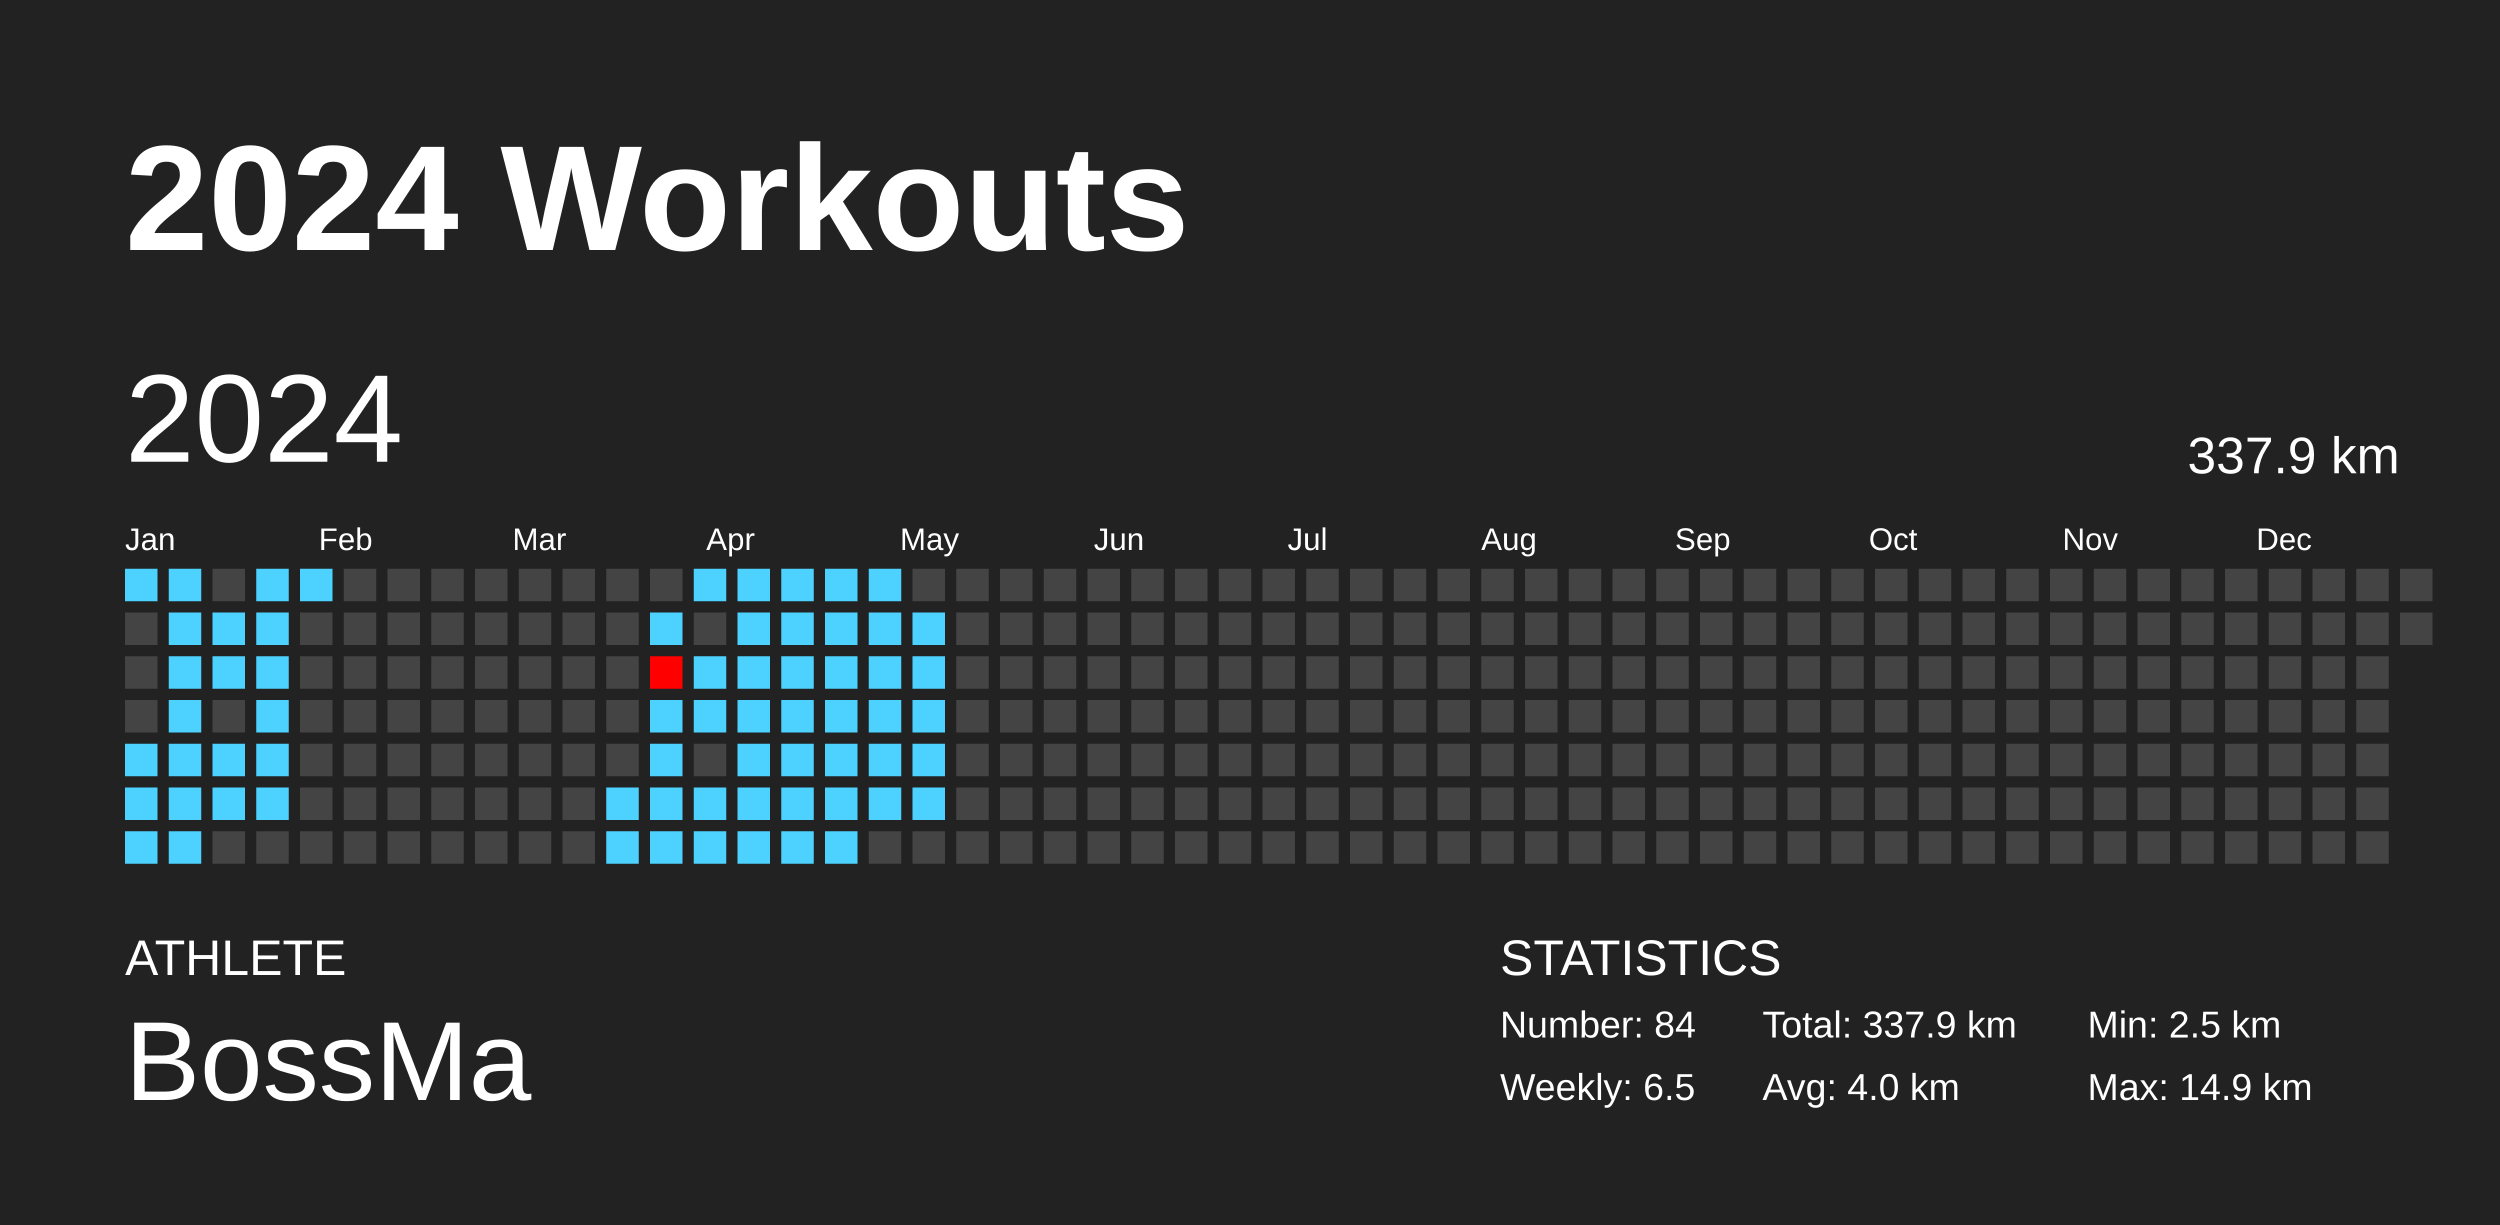
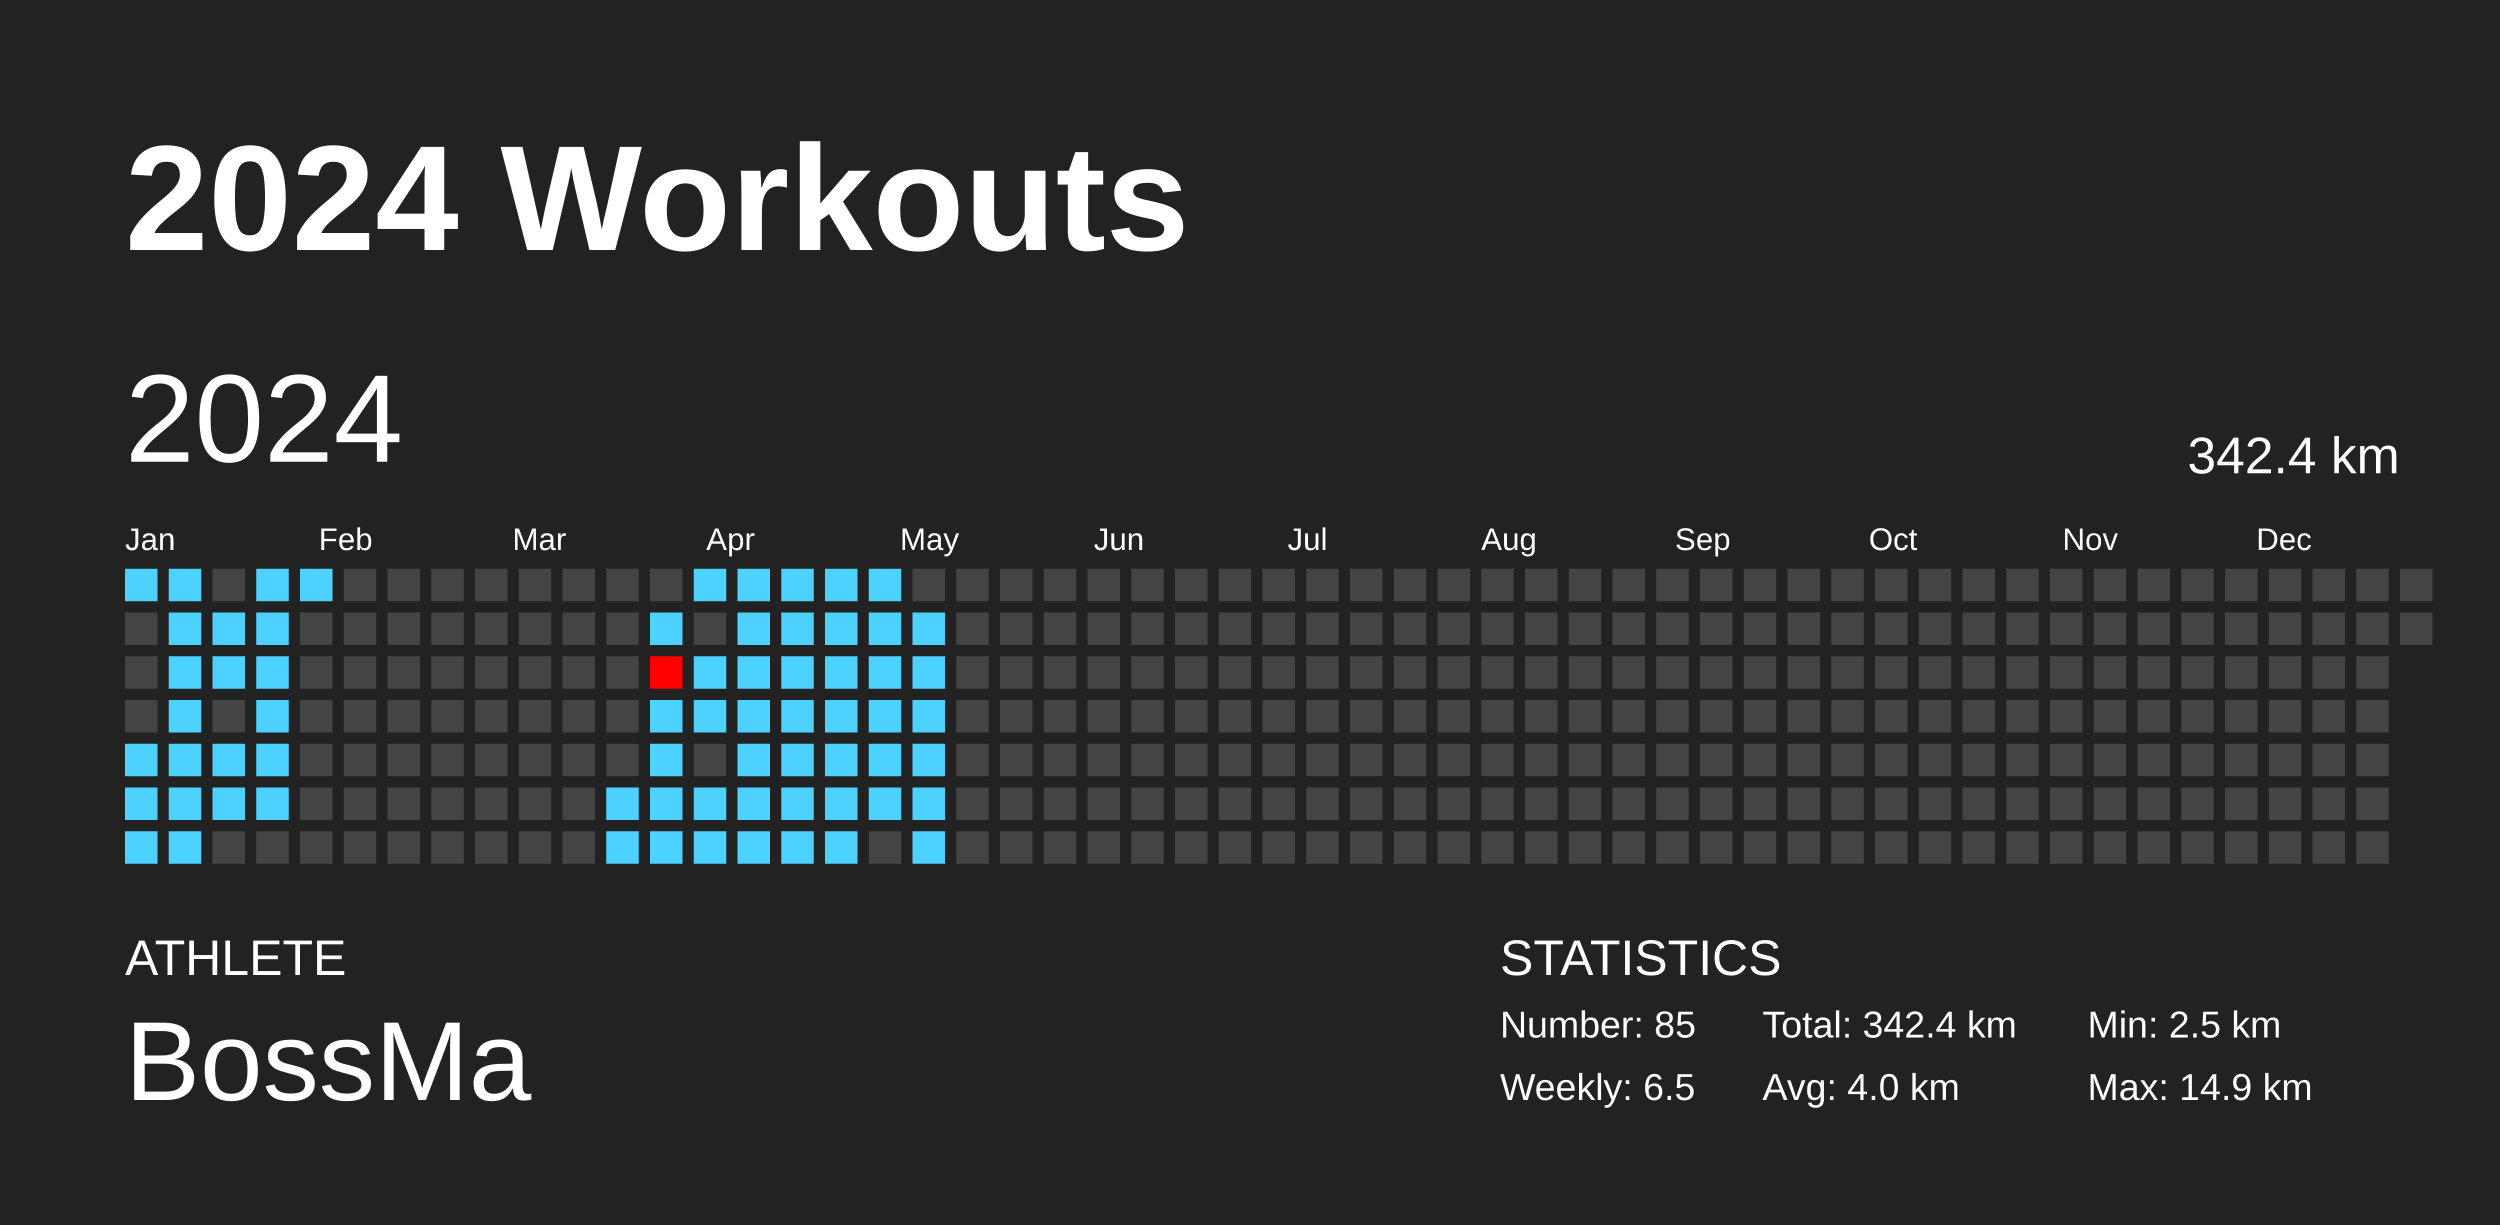
<svg xmlns="http://www.w3.org/2000/svg" baseProfile="full" height="98mm" version="1.1" viewBox="0,0,200,98" width="200mm">
  <defs />
  <rect fill="#222222" height="98" width="200" x="0" y="0" />
  <text fill="#FFFFFF" style="font-size:12px; font-family:Arial; font-weight:bold;" x="10" y="20">2024 Workouts</text>
  <text fill="#FFFFFF" style="font-size:4px; font-family:Arial" x="10" y="78">ATHLETE</text>
  <text fill="#FFFFFF" style="font-size:9px; font-family:Arial" x="10" y="88">BossMa</text>
  <text fill="#FFFFFF" style="font-size:4px; font-family:Arial" x="120" y="78">STATISTICS</text>
-   <text fill="#FFFFFF" style="font-size:3px; font-family:Arial" x="120" y="83">Number: 84</text>
+   <text fill="#FFFFFF" style="font-size:3px; font-family:Arial" x="120" y="83">Number: 85</text>
  <text fill="#FFFFFF" style="font-size:3px; font-family:Arial" x="120" y="88">Weekly: 6.5</text>
-   <text fill="#FFFFFF" style="font-size:3px; font-family:Arial" x="141" y="83">Total: 337.9 km</text>
+   <text fill="#FFFFFF" style="font-size:3px; font-family:Arial" x="141" y="83">Total: 342.4 km</text>
  <text fill="#FFFFFF" style="font-size:3px; font-family:Arial" x="141" y="88">Avg: 4.0 km</text>
  <text fill="#FFFFFF" style="font-size:3px; font-family:Arial" x="167" y="83">Min: 2.5 km</text>
  <text fill="#FFFFFF" style="font-size:3px; font-family:Arial" x="167" y="88">Max: 14.9 km</text>
  <text dominant-baseline="hanging" fill="#FFFFFF" style="font-size:10.0px; font-family:Arial;" x="10" y="30">2024</text>
-   <text dominant-baseline="hanging" fill="#FFFFFF" style="font-size:4.125px; font-family:Arial;" x="175" y="35">337.9 km</text>
+   <text dominant-baseline="hanging" fill="#FFFFFF" style="font-size:4.125px; font-family:Arial;" x="175" y="35">342.4 km</text>
  <text fill="#FFFFFF" style="font-size:2.5px; font-family:Arial" x="10.0" y="44">Jan</text>
  <text fill="#FFFFFF" style="font-size:2.5px; font-family:Arial" x="25.5" y="44">Feb</text>
  <text fill="#FFFFFF" style="font-size:2.5px; font-family:Arial" x="41.0" y="44">Mar</text>
  <text fill="#FFFFFF" style="font-size:2.5px; font-family:Arial" x="56.5" y="44">Apr</text>
  <text fill="#FFFFFF" style="font-size:2.5px; font-family:Arial" x="72.0" y="44">May</text>
  <text fill="#FFFFFF" style="font-size:2.5px; font-family:Arial" x="87.5" y="44">Jun</text>
  <text fill="#FFFFFF" style="font-size:2.5px; font-family:Arial" x="103.0" y="44">Jul</text>
  <text fill="#FFFFFF" style="font-size:2.5px; font-family:Arial" x="118.5" y="44">Aug</text>
  <text fill="#FFFFFF" style="font-size:2.5px; font-family:Arial" x="134.0" y="44">Sep</text>
  <text fill="#FFFFFF" style="font-size:2.5px; font-family:Arial" x="149.5" y="44">Oct</text>
  <text fill="#FFFFFF" style="font-size:2.5px; font-family:Arial" x="165.0" y="44">Nov</text>
  <text fill="#FFFFFF" style="font-size:2.5px; font-family:Arial" x="180.5" y="44">Dec</text>
  <rect fill="#4dd2ff" height="2.6" width="2.6" x="10.0" y="45.5" />
  <rect fill="#444444" height="2.6" width="2.6" x="10.0" y="49.0" />
  <rect fill="#444444" height="2.6" width="2.6" x="10.0" y="52.5" />
  <rect fill="#444444" height="2.6" width="2.6" x="10.0" y="56.0" />
  <rect fill="#4dd2ff" height="2.6" width="2.6" x="10.0" y="59.5" />
  <rect fill="#4dd2ff" height="2.6" width="2.6" x="10.0" y="63.0" />
  <rect fill="#4dd2ff" height="2.6" width="2.6" x="10.0" y="66.5" />
  <rect fill="#4dd2ff" height="2.6" width="2.6" x="13.5" y="45.5" />
  <rect fill="#4dd2ff" height="2.6" width="2.6" x="13.5" y="49.0" />
  <rect fill="#4dd2ff" height="2.6" width="2.6" x="13.5" y="52.5" />
  <rect fill="#4dd2ff" height="2.6" width="2.6" x="13.5" y="56.0" />
  <rect fill="#4dd2ff" height="2.6" width="2.6" x="13.5" y="59.5" />
  <rect fill="#4dd2ff" height="2.6" width="2.6" x="13.5" y="63.0" />
  <rect fill="#4dd2ff" height="2.6" width="2.6" x="13.5" y="66.5" />
  <rect fill="#444444" height="2.6" width="2.6" x="17.0" y="45.5" />
  <rect fill="#4dd2ff" height="2.6" width="2.6" x="17.0" y="49.0" />
  <rect fill="#4dd2ff" height="2.6" width="2.6" x="17.0" y="52.5" />
  <rect fill="#444444" height="2.6" width="2.6" x="17.0" y="56.0" />
  <rect fill="#4dd2ff" height="2.6" width="2.6" x="17.0" y="59.5" />
  <rect fill="#4dd2ff" height="2.6" width="2.6" x="17.0" y="63.0" />
  <rect fill="#444444" height="2.6" width="2.6" x="17.0" y="66.5" />
  <rect fill="#4dd2ff" height="2.6" width="2.6" x="20.5" y="45.5" />
  <rect fill="#4dd2ff" height="2.6" width="2.6" x="20.5" y="49.0" />
  <rect fill="#4dd2ff" height="2.6" width="2.6" x="20.5" y="52.5" />
  <rect fill="#4dd2ff" height="2.6" width="2.6" x="20.5" y="56.0" />
  <rect fill="#4dd2ff" height="2.6" width="2.6" x="20.5" y="59.5" />
  <rect fill="#4dd2ff" height="2.6" width="2.6" x="20.5" y="63.0" />
  <rect fill="#444444" height="2.6" width="2.6" x="20.5" y="66.5" />
  <rect fill="#4dd2ff" height="2.6" width="2.6" x="24.0" y="45.5" />
  <rect fill="#444444" height="2.6" width="2.6" x="24.0" y="49.0" />
  <rect fill="#444444" height="2.6" width="2.6" x="24.0" y="52.5" />
  <rect fill="#444444" height="2.6" width="2.6" x="24.0" y="56.0" />
  <rect fill="#444444" height="2.6" width="2.6" x="24.0" y="59.5" />
  <rect fill="#444444" height="2.6" width="2.6" x="24.0" y="63.0" />
  <rect fill="#444444" height="2.6" width="2.6" x="24.0" y="66.5" />
  <rect fill="#444444" height="2.6" width="2.6" x="27.5" y="45.5" />
  <rect fill="#444444" height="2.6" width="2.6" x="27.5" y="49.0" />
  <rect fill="#444444" height="2.6" width="2.6" x="27.5" y="52.5" />
  <rect fill="#444444" height="2.6" width="2.6" x="27.5" y="56.0" />
  <rect fill="#444444" height="2.6" width="2.6" x="27.5" y="59.5" />
  <rect fill="#444444" height="2.6" width="2.6" x="27.5" y="63.0" />
  <rect fill="#444444" height="2.6" width="2.6" x="27.5" y="66.5" />
  <rect fill="#444444" height="2.6" width="2.6" x="31.0" y="45.5" />
  <rect fill="#444444" height="2.6" width="2.6" x="31.0" y="49.0" />
  <rect fill="#444444" height="2.6" width="2.6" x="31.0" y="52.5" />
  <rect fill="#444444" height="2.6" width="2.6" x="31.0" y="56.0" />
  <rect fill="#444444" height="2.6" width="2.6" x="31.0" y="59.5" />
  <rect fill="#444444" height="2.6" width="2.6" x="31.0" y="63.0" />
  <rect fill="#444444" height="2.6" width="2.6" x="31.0" y="66.5" />
  <rect fill="#444444" height="2.6" width="2.6" x="34.5" y="45.5" />
  <rect fill="#444444" height="2.6" width="2.6" x="34.5" y="49.0" />
  <rect fill="#444444" height="2.6" width="2.6" x="34.5" y="52.5" />
  <rect fill="#444444" height="2.6" width="2.6" x="34.5" y="56.0" />
  <rect fill="#444444" height="2.6" width="2.6" x="34.5" y="59.5" />
  <rect fill="#444444" height="2.6" width="2.6" x="34.5" y="63.0" />
  <rect fill="#444444" height="2.6" width="2.6" x="34.5" y="66.5" />
  <rect fill="#444444" height="2.6" width="2.6" x="38.0" y="45.5" />
  <rect fill="#444444" height="2.6" width="2.6" x="38.0" y="49.0" />
  <rect fill="#444444" height="2.6" width="2.6" x="38.0" y="52.5" />
  <rect fill="#444444" height="2.6" width="2.6" x="38.0" y="56.0" />
  <rect fill="#444444" height="2.6" width="2.6" x="38.0" y="59.5" />
  <rect fill="#444444" height="2.6" width="2.6" x="38.0" y="63.0" />
  <rect fill="#444444" height="2.6" width="2.6" x="38.0" y="66.5" />
  <rect fill="#444444" height="2.6" width="2.6" x="41.5" y="45.5" />
  <rect fill="#444444" height="2.6" width="2.6" x="41.5" y="49.0" />
  <rect fill="#444444" height="2.6" width="2.6" x="41.5" y="52.5" />
  <rect fill="#444444" height="2.6" width="2.6" x="41.5" y="56.0" />
  <rect fill="#444444" height="2.6" width="2.6" x="41.5" y="59.5" />
  <rect fill="#444444" height="2.6" width="2.6" x="41.5" y="63.0" />
  <rect fill="#444444" height="2.6" width="2.6" x="41.5" y="66.5" />
  <rect fill="#444444" height="2.6" width="2.6" x="45.0" y="45.5" />
  <rect fill="#444444" height="2.6" width="2.6" x="45.0" y="49.0" />
  <rect fill="#444444" height="2.6" width="2.6" x="45.0" y="52.5" />
  <rect fill="#444444" height="2.6" width="2.6" x="45.0" y="56.0" />
  <rect fill="#444444" height="2.6" width="2.6" x="45.0" y="59.5" />
  <rect fill="#444444" height="2.6" width="2.6" x="45.0" y="63.0" />
  <rect fill="#444444" height="2.6" width="2.6" x="45.0" y="66.5" />
  <rect fill="#444444" height="2.6" width="2.6" x="48.5" y="45.5" />
  <rect fill="#444444" height="2.6" width="2.6" x="48.5" y="49.0" />
  <rect fill="#444444" height="2.6" width="2.6" x="48.5" y="52.5" />
  <rect fill="#444444" height="2.6" width="2.6" x="48.5" y="56.0" />
  <rect fill="#444444" height="2.6" width="2.6" x="48.5" y="59.5" />
  <rect fill="#4dd2ff" height="2.6" width="2.6" x="48.5" y="63.0" />
  <rect fill="#4dd2ff" height="2.6" width="2.6" x="48.5" y="66.5" />
  <rect fill="#444444" height="2.6" width="2.6" x="52.0" y="45.5" />
  <rect fill="#4dd2ff" height="2.6" width="2.6" x="52.0" y="49.0" />
  <rect fill="#ff0000" height="2.6" width="2.6" x="52.0" y="52.5" />
  <rect fill="#4dd2ff" height="2.6" width="2.6" x="52.0" y="56.0" />
  <rect fill="#4dd2ff" height="2.6" width="2.6" x="52.0" y="59.5" />
  <rect fill="#4dd2ff" height="2.6" width="2.6" x="52.0" y="63.0" />
  <rect fill="#4dd2ff" height="2.6" width="2.6" x="52.0" y="66.5" />
  <rect fill="#4dd2ff" height="2.6" width="2.6" x="55.5" y="45.5" />
  <rect fill="#444444" height="2.6" width="2.6" x="55.5" y="49.0" />
  <rect fill="#4dd2ff" height="2.6" width="2.6" x="55.5" y="52.5" />
  <rect fill="#4dd2ff" height="2.6" width="2.6" x="55.5" y="56.0" />
  <rect fill="#444444" height="2.6" width="2.6" x="55.5" y="59.5" />
  <rect fill="#4dd2ff" height="2.6" width="2.6" x="55.5" y="63.0" />
  <rect fill="#4dd2ff" height="2.6" width="2.6" x="55.5" y="66.5" />
  <rect fill="#4dd2ff" height="2.6" width="2.6" x="59.0" y="45.5" />
  <rect fill="#4dd2ff" height="2.6" width="2.6" x="59.0" y="49.0" />
  <rect fill="#4dd2ff" height="2.6" width="2.6" x="59.0" y="52.5" />
  <rect fill="#4dd2ff" height="2.6" width="2.6" x="59.0" y="56.0" />
  <rect fill="#4dd2ff" height="2.6" width="2.6" x="59.0" y="59.5" />
  <rect fill="#4dd2ff" height="2.6" width="2.6" x="59.0" y="63.0" />
  <rect fill="#4dd2ff" height="2.6" width="2.6" x="59.0" y="66.5" />
  <rect fill="#4dd2ff" height="2.6" width="2.6" x="62.5" y="45.5" />
  <rect fill="#4dd2ff" height="2.6" width="2.6" x="62.5" y="49.0" />
  <rect fill="#4dd2ff" height="2.6" width="2.6" x="62.5" y="52.5" />
  <rect fill="#4dd2ff" height="2.6" width="2.6" x="62.5" y="56.0" />
  <rect fill="#4dd2ff" height="2.6" width="2.6" x="62.5" y="59.5" />
  <rect fill="#4dd2ff" height="2.6" width="2.6" x="62.5" y="63.0" />
  <rect fill="#4dd2ff" height="2.6" width="2.6" x="62.5" y="66.5" />
  <rect fill="#4dd2ff" height="2.6" width="2.6" x="66.0" y="45.5" />
  <rect fill="#4dd2ff" height="2.6" width="2.6" x="66.0" y="49.0" />
  <rect fill="#4dd2ff" height="2.6" width="2.6" x="66.0" y="52.5" />
  <rect fill="#4dd2ff" height="2.6" width="2.6" x="66.0" y="56.0" />
  <rect fill="#4dd2ff" height="2.6" width="2.6" x="66.0" y="59.5" />
  <rect fill="#4dd2ff" height="2.6" width="2.6" x="66.0" y="63.0" />
  <rect fill="#4dd2ff" height="2.6" width="2.6" x="66.0" y="66.5" />
  <rect fill="#4dd2ff" height="2.6" width="2.6" x="69.5" y="45.5" />
  <rect fill="#4dd2ff" height="2.6" width="2.6" x="69.5" y="49.0" />
  <rect fill="#4dd2ff" height="2.6" width="2.6" x="69.5" y="52.5" />
  <rect fill="#4dd2ff" height="2.6" width="2.6" x="69.5" y="56.0" />
  <rect fill="#4dd2ff" height="2.6" width="2.6" x="69.5" y="59.5" />
  <rect fill="#4dd2ff" height="2.6" width="2.6" x="69.5" y="63.0" />
  <rect fill="#444444" height="2.6" width="2.6" x="69.5" y="66.5" />
  <rect fill="#444444" height="2.6" width="2.6" x="73.0" y="45.5" />
  <rect fill="#4dd2ff" height="2.6" width="2.6" x="73.0" y="49.0" />
  <rect fill="#4dd2ff" height="2.6" width="2.6" x="73.0" y="52.5" />
  <rect fill="#4dd2ff" height="2.6" width="2.6" x="73.0" y="56.0" />
  <rect fill="#4dd2ff" height="2.6" width="2.6" x="73.0" y="59.5" />
  <rect fill="#4dd2ff" height="2.6" width="2.6" x="73.0" y="63.0" />
-   <rect fill="#444444" height="2.6" width="2.6" x="73.0" y="66.5" />
+   <rect fill="#4dd2ff" height="2.6" width="2.6" x="73.0" y="66.5" />
  <rect fill="#444444" height="2.6" width="2.6" x="76.5" y="45.5" />
  <rect fill="#444444" height="2.6" width="2.6" x="76.5" y="49.0" />
  <rect fill="#444444" height="2.6" width="2.6" x="76.5" y="52.5" />
  <rect fill="#444444" height="2.6" width="2.6" x="76.5" y="56.0" />
  <rect fill="#444444" height="2.6" width="2.6" x="76.5" y="59.5" />
  <rect fill="#444444" height="2.6" width="2.6" x="76.5" y="63.0" />
  <rect fill="#444444" height="2.6" width="2.6" x="76.5" y="66.5" />
  <rect fill="#444444" height="2.6" width="2.6" x="80.0" y="45.5" />
  <rect fill="#444444" height="2.6" width="2.6" x="80.0" y="49.0" />
  <rect fill="#444444" height="2.6" width="2.6" x="80.0" y="52.5" />
  <rect fill="#444444" height="2.6" width="2.6" x="80.0" y="56.0" />
  <rect fill="#444444" height="2.6" width="2.6" x="80.0" y="59.5" />
  <rect fill="#444444" height="2.6" width="2.6" x="80.0" y="63.0" />
  <rect fill="#444444" height="2.6" width="2.6" x="80.0" y="66.5" />
  <rect fill="#444444" height="2.6" width="2.6" x="83.5" y="45.5" />
  <rect fill="#444444" height="2.6" width="2.6" x="83.5" y="49.0" />
  <rect fill="#444444" height="2.6" width="2.6" x="83.5" y="52.5" />
  <rect fill="#444444" height="2.6" width="2.6" x="83.5" y="56.0" />
  <rect fill="#444444" height="2.6" width="2.6" x="83.5" y="59.5" />
  <rect fill="#444444" height="2.6" width="2.6" x="83.5" y="63.0" />
  <rect fill="#444444" height="2.6" width="2.6" x="83.5" y="66.5" />
  <rect fill="#444444" height="2.6" width="2.6" x="87.0" y="45.5" />
  <rect fill="#444444" height="2.6" width="2.6" x="87.0" y="49.0" />
  <rect fill="#444444" height="2.6" width="2.6" x="87.0" y="52.5" />
  <rect fill="#444444" height="2.6" width="2.6" x="87.0" y="56.0" />
  <rect fill="#444444" height="2.6" width="2.6" x="87.0" y="59.5" />
  <rect fill="#444444" height="2.6" width="2.6" x="87.0" y="63.0" />
  <rect fill="#444444" height="2.6" width="2.6" x="87.0" y="66.5" />
  <rect fill="#444444" height="2.6" width="2.6" x="90.5" y="45.5" />
  <rect fill="#444444" height="2.6" width="2.6" x="90.5" y="49.0" />
  <rect fill="#444444" height="2.6" width="2.6" x="90.5" y="52.5" />
  <rect fill="#444444" height="2.6" width="2.6" x="90.5" y="56.0" />
  <rect fill="#444444" height="2.6" width="2.6" x="90.5" y="59.5" />
  <rect fill="#444444" height="2.6" width="2.6" x="90.5" y="63.0" />
  <rect fill="#444444" height="2.6" width="2.6" x="90.5" y="66.5" />
  <rect fill="#444444" height="2.6" width="2.6" x="94.0" y="45.5" />
  <rect fill="#444444" height="2.6" width="2.6" x="94.0" y="49.0" />
  <rect fill="#444444" height="2.6" width="2.6" x="94.0" y="52.5" />
  <rect fill="#444444" height="2.6" width="2.6" x="94.0" y="56.0" />
  <rect fill="#444444" height="2.6" width="2.6" x="94.0" y="59.5" />
  <rect fill="#444444" height="2.6" width="2.6" x="94.0" y="63.0" />
  <rect fill="#444444" height="2.6" width="2.6" x="94.0" y="66.5" />
  <rect fill="#444444" height="2.6" width="2.6" x="97.5" y="45.5" />
  <rect fill="#444444" height="2.6" width="2.6" x="97.5" y="49.0" />
  <rect fill="#444444" height="2.6" width="2.6" x="97.5" y="52.5" />
  <rect fill="#444444" height="2.6" width="2.6" x="97.5" y="56.0" />
  <rect fill="#444444" height="2.6" width="2.6" x="97.5" y="59.5" />
  <rect fill="#444444" height="2.6" width="2.6" x="97.5" y="63.0" />
  <rect fill="#444444" height="2.6" width="2.6" x="97.5" y="66.5" />
  <rect fill="#444444" height="2.6" width="2.6" x="101.0" y="45.5" />
  <rect fill="#444444" height="2.6" width="2.6" x="101.0" y="49.0" />
  <rect fill="#444444" height="2.6" width="2.6" x="101.0" y="52.5" />
  <rect fill="#444444" height="2.6" width="2.6" x="101.0" y="56.0" />
  <rect fill="#444444" height="2.6" width="2.6" x="101.0" y="59.5" />
  <rect fill="#444444" height="2.6" width="2.6" x="101.0" y="63.0" />
  <rect fill="#444444" height="2.6" width="2.6" x="101.0" y="66.5" />
  <rect fill="#444444" height="2.6" width="2.6" x="104.5" y="45.5" />
  <rect fill="#444444" height="2.6" width="2.6" x="104.5" y="49.0" />
  <rect fill="#444444" height="2.6" width="2.6" x="104.5" y="52.5" />
  <rect fill="#444444" height="2.6" width="2.6" x="104.5" y="56.0" />
  <rect fill="#444444" height="2.6" width="2.6" x="104.5" y="59.5" />
  <rect fill="#444444" height="2.6" width="2.6" x="104.5" y="63.0" />
  <rect fill="#444444" height="2.6" width="2.6" x="104.5" y="66.5" />
  <rect fill="#444444" height="2.6" width="2.6" x="108.0" y="45.5" />
  <rect fill="#444444" height="2.6" width="2.6" x="108.0" y="49.0" />
  <rect fill="#444444" height="2.6" width="2.6" x="108.0" y="52.5" />
  <rect fill="#444444" height="2.6" width="2.6" x="108.0" y="56.0" />
  <rect fill="#444444" height="2.6" width="2.6" x="108.0" y="59.5" />
  <rect fill="#444444" height="2.6" width="2.6" x="108.0" y="63.0" />
  <rect fill="#444444" height="2.6" width="2.6" x="108.0" y="66.5" />
  <rect fill="#444444" height="2.6" width="2.6" x="111.5" y="45.5" />
  <rect fill="#444444" height="2.6" width="2.6" x="111.5" y="49.0" />
  <rect fill="#444444" height="2.6" width="2.6" x="111.5" y="52.5" />
  <rect fill="#444444" height="2.6" width="2.6" x="111.5" y="56.0" />
  <rect fill="#444444" height="2.6" width="2.6" x="111.5" y="59.5" />
  <rect fill="#444444" height="2.6" width="2.6" x="111.5" y="63.0" />
  <rect fill="#444444" height="2.6" width="2.6" x="111.5" y="66.5" />
  <rect fill="#444444" height="2.6" width="2.6" x="115.0" y="45.5" />
  <rect fill="#444444" height="2.6" width="2.6" x="115.0" y="49.0" />
  <rect fill="#444444" height="2.6" width="2.6" x="115.0" y="52.5" />
  <rect fill="#444444" height="2.6" width="2.6" x="115.0" y="56.0" />
  <rect fill="#444444" height="2.6" width="2.6" x="115.0" y="59.5" />
  <rect fill="#444444" height="2.6" width="2.6" x="115.0" y="63.0" />
  <rect fill="#444444" height="2.6" width="2.6" x="115.0" y="66.5" />
  <rect fill="#444444" height="2.6" width="2.6" x="118.5" y="45.5" />
  <rect fill="#444444" height="2.6" width="2.6" x="118.5" y="49.0" />
  <rect fill="#444444" height="2.6" width="2.6" x="118.5" y="52.5" />
  <rect fill="#444444" height="2.6" width="2.6" x="118.5" y="56.0" />
  <rect fill="#444444" height="2.6" width="2.6" x="118.5" y="59.5" />
  <rect fill="#444444" height="2.6" width="2.6" x="118.5" y="63.0" />
  <rect fill="#444444" height="2.6" width="2.6" x="118.5" y="66.5" />
  <rect fill="#444444" height="2.6" width="2.6" x="122.0" y="45.5" />
  <rect fill="#444444" height="2.6" width="2.6" x="122.0" y="49.0" />
  <rect fill="#444444" height="2.6" width="2.6" x="122.0" y="52.5" />
  <rect fill="#444444" height="2.6" width="2.6" x="122.0" y="56.0" />
  <rect fill="#444444" height="2.6" width="2.6" x="122.0" y="59.5" />
  <rect fill="#444444" height="2.6" width="2.6" x="122.0" y="63.0" />
  <rect fill="#444444" height="2.6" width="2.6" x="122.0" y="66.5" />
  <rect fill="#444444" height="2.6" width="2.6" x="125.5" y="45.5" />
  <rect fill="#444444" height="2.6" width="2.6" x="125.5" y="49.0" />
  <rect fill="#444444" height="2.6" width="2.6" x="125.5" y="52.5" />
  <rect fill="#444444" height="2.6" width="2.6" x="125.5" y="56.0" />
  <rect fill="#444444" height="2.6" width="2.6" x="125.5" y="59.5" />
  <rect fill="#444444" height="2.6" width="2.6" x="125.5" y="63.0" />
  <rect fill="#444444" height="2.6" width="2.6" x="125.5" y="66.5" />
  <rect fill="#444444" height="2.6" width="2.6" x="129.0" y="45.5" />
  <rect fill="#444444" height="2.6" width="2.6" x="129.0" y="49.0" />
  <rect fill="#444444" height="2.6" width="2.6" x="129.0" y="52.5" />
  <rect fill="#444444" height="2.6" width="2.6" x="129.0" y="56.0" />
  <rect fill="#444444" height="2.6" width="2.6" x="129.0" y="59.5" />
  <rect fill="#444444" height="2.6" width="2.6" x="129.0" y="63.0" />
  <rect fill="#444444" height="2.6" width="2.6" x="129.0" y="66.5" />
  <rect fill="#444444" height="2.6" width="2.6" x="132.5" y="45.5" />
  <rect fill="#444444" height="2.6" width="2.6" x="132.5" y="49.0" />
  <rect fill="#444444" height="2.6" width="2.6" x="132.5" y="52.5" />
  <rect fill="#444444" height="2.6" width="2.6" x="132.5" y="56.0" />
  <rect fill="#444444" height="2.6" width="2.6" x="132.5" y="59.5" />
  <rect fill="#444444" height="2.6" width="2.6" x="132.5" y="63.0" />
  <rect fill="#444444" height="2.6" width="2.6" x="132.5" y="66.5" />
  <rect fill="#444444" height="2.6" width="2.6" x="136.0" y="45.5" />
  <rect fill="#444444" height="2.6" width="2.6" x="136.0" y="49.0" />
  <rect fill="#444444" height="2.6" width="2.6" x="136.0" y="52.5" />
  <rect fill="#444444" height="2.6" width="2.6" x="136.0" y="56.0" />
  <rect fill="#444444" height="2.6" width="2.6" x="136.0" y="59.5" />
  <rect fill="#444444" height="2.6" width="2.6" x="136.0" y="63.0" />
  <rect fill="#444444" height="2.6" width="2.6" x="136.0" y="66.5" />
  <rect fill="#444444" height="2.6" width="2.6" x="139.5" y="45.5" />
  <rect fill="#444444" height="2.6" width="2.6" x="139.5" y="49.0" />
  <rect fill="#444444" height="2.6" width="2.6" x="139.5" y="52.5" />
  <rect fill="#444444" height="2.6" width="2.6" x="139.5" y="56.0" />
  <rect fill="#444444" height="2.6" width="2.6" x="139.5" y="59.5" />
  <rect fill="#444444" height="2.6" width="2.6" x="139.5" y="63.0" />
  <rect fill="#444444" height="2.6" width="2.6" x="139.5" y="66.5" />
  <rect fill="#444444" height="2.6" width="2.6" x="143.0" y="45.5" />
  <rect fill="#444444" height="2.6" width="2.6" x="143.0" y="49.0" />
  <rect fill="#444444" height="2.6" width="2.6" x="143.0" y="52.5" />
  <rect fill="#444444" height="2.6" width="2.6" x="143.0" y="56.0" />
  <rect fill="#444444" height="2.6" width="2.6" x="143.0" y="59.5" />
  <rect fill="#444444" height="2.6" width="2.6" x="143.0" y="63.0" />
  <rect fill="#444444" height="2.6" width="2.6" x="143.0" y="66.5" />
  <rect fill="#444444" height="2.6" width="2.6" x="146.5" y="45.5" />
  <rect fill="#444444" height="2.6" width="2.6" x="146.5" y="49.0" />
  <rect fill="#444444" height="2.6" width="2.6" x="146.5" y="52.5" />
  <rect fill="#444444" height="2.6" width="2.6" x="146.5" y="56.0" />
  <rect fill="#444444" height="2.6" width="2.6" x="146.5" y="59.5" />
  <rect fill="#444444" height="2.6" width="2.6" x="146.5" y="63.0" />
  <rect fill="#444444" height="2.6" width="2.6" x="146.5" y="66.5" />
  <rect fill="#444444" height="2.6" width="2.6" x="150.0" y="45.5" />
  <rect fill="#444444" height="2.6" width="2.6" x="150.0" y="49.0" />
  <rect fill="#444444" height="2.6" width="2.6" x="150.0" y="52.5" />
  <rect fill="#444444" height="2.6" width="2.6" x="150.0" y="56.0" />
  <rect fill="#444444" height="2.6" width="2.6" x="150.0" y="59.5" />
  <rect fill="#444444" height="2.6" width="2.6" x="150.0" y="63.0" />
  <rect fill="#444444" height="2.6" width="2.6" x="150.0" y="66.5" />
  <rect fill="#444444" height="2.6" width="2.6" x="153.5" y="45.5" />
  <rect fill="#444444" height="2.6" width="2.6" x="153.5" y="49.0" />
  <rect fill="#444444" height="2.6" width="2.6" x="153.5" y="52.5" />
  <rect fill="#444444" height="2.6" width="2.6" x="153.5" y="56.0" />
  <rect fill="#444444" height="2.6" width="2.6" x="153.5" y="59.5" />
  <rect fill="#444444" height="2.6" width="2.6" x="153.5" y="63.0" />
  <rect fill="#444444" height="2.6" width="2.6" x="153.5" y="66.5" />
  <rect fill="#444444" height="2.6" width="2.6" x="157.0" y="45.5" />
  <rect fill="#444444" height="2.6" width="2.6" x="157.0" y="49.0" />
  <rect fill="#444444" height="2.6" width="2.6" x="157.0" y="52.5" />
  <rect fill="#444444" height="2.6" width="2.6" x="157.0" y="56.0" />
  <rect fill="#444444" height="2.6" width="2.6" x="157.0" y="59.5" />
  <rect fill="#444444" height="2.6" width="2.6" x="157.0" y="63.0" />
  <rect fill="#444444" height="2.6" width="2.6" x="157.0" y="66.5" />
  <rect fill="#444444" height="2.6" width="2.6" x="160.5" y="45.5" />
  <rect fill="#444444" height="2.6" width="2.6" x="160.5" y="49.0" />
  <rect fill="#444444" height="2.6" width="2.6" x="160.5" y="52.5" />
  <rect fill="#444444" height="2.6" width="2.6" x="160.5" y="56.0" />
  <rect fill="#444444" height="2.6" width="2.6" x="160.5" y="59.5" />
  <rect fill="#444444" height="2.6" width="2.6" x="160.5" y="63.0" />
  <rect fill="#444444" height="2.6" width="2.6" x="160.5" y="66.5" />
  <rect fill="#444444" height="2.6" width="2.6" x="164.0" y="45.5" />
  <rect fill="#444444" height="2.6" width="2.6" x="164.0" y="49.0" />
  <rect fill="#444444" height="2.6" width="2.6" x="164.0" y="52.5" />
  <rect fill="#444444" height="2.6" width="2.6" x="164.0" y="56.0" />
  <rect fill="#444444" height="2.6" width="2.6" x="164.0" y="59.5" />
  <rect fill="#444444" height="2.6" width="2.6" x="164.0" y="63.0" />
  <rect fill="#444444" height="2.6" width="2.6" x="164.0" y="66.5" />
  <rect fill="#444444" height="2.6" width="2.6" x="167.5" y="45.5" />
  <rect fill="#444444" height="2.6" width="2.6" x="167.5" y="49.0" />
  <rect fill="#444444" height="2.6" width="2.6" x="167.5" y="52.5" />
  <rect fill="#444444" height="2.6" width="2.6" x="167.5" y="56.0" />
  <rect fill="#444444" height="2.6" width="2.6" x="167.5" y="59.5" />
  <rect fill="#444444" height="2.6" width="2.6" x="167.5" y="63.0" />
  <rect fill="#444444" height="2.6" width="2.6" x="167.5" y="66.5" />
  <rect fill="#444444" height="2.6" width="2.6" x="171.0" y="45.5" />
  <rect fill="#444444" height="2.6" width="2.6" x="171.0" y="49.0" />
  <rect fill="#444444" height="2.6" width="2.6" x="171.0" y="52.5" />
  <rect fill="#444444" height="2.6" width="2.6" x="171.0" y="56.0" />
  <rect fill="#444444" height="2.6" width="2.6" x="171.0" y="59.5" />
  <rect fill="#444444" height="2.6" width="2.6" x="171.0" y="63.0" />
  <rect fill="#444444" height="2.6" width="2.6" x="171.0" y="66.5" />
  <rect fill="#444444" height="2.6" width="2.6" x="174.5" y="45.5" />
  <rect fill="#444444" height="2.6" width="2.6" x="174.5" y="49.0" />
  <rect fill="#444444" height="2.6" width="2.6" x="174.5" y="52.5" />
  <rect fill="#444444" height="2.6" width="2.6" x="174.5" y="56.0" />
  <rect fill="#444444" height="2.6" width="2.6" x="174.5" y="59.5" />
  <rect fill="#444444" height="2.6" width="2.6" x="174.5" y="63.0" />
  <rect fill="#444444" height="2.6" width="2.6" x="174.5" y="66.5" />
  <rect fill="#444444" height="2.6" width="2.6" x="178.0" y="45.5" />
  <rect fill="#444444" height="2.6" width="2.6" x="178.0" y="49.0" />
  <rect fill="#444444" height="2.6" width="2.6" x="178.0" y="52.5" />
  <rect fill="#444444" height="2.6" width="2.6" x="178.0" y="56.0" />
  <rect fill="#444444" height="2.6" width="2.6" x="178.0" y="59.5" />
  <rect fill="#444444" height="2.6" width="2.6" x="178.0" y="63.0" />
  <rect fill="#444444" height="2.6" width="2.6" x="178.0" y="66.5" />
  <rect fill="#444444" height="2.6" width="2.6" x="181.5" y="45.5" />
  <rect fill="#444444" height="2.6" width="2.6" x="181.5" y="49.0" />
  <rect fill="#444444" height="2.6" width="2.6" x="181.5" y="52.5" />
  <rect fill="#444444" height="2.6" width="2.6" x="181.5" y="56.0" />
  <rect fill="#444444" height="2.6" width="2.6" x="181.5" y="59.5" />
  <rect fill="#444444" height="2.6" width="2.6" x="181.5" y="63.0" />
  <rect fill="#444444" height="2.6" width="2.6" x="181.5" y="66.5" />
  <rect fill="#444444" height="2.6" width="2.6" x="185.0" y="45.5" />
  <rect fill="#444444" height="2.6" width="2.6" x="185.0" y="49.0" />
  <rect fill="#444444" height="2.6" width="2.6" x="185.0" y="52.5" />
  <rect fill="#444444" height="2.6" width="2.6" x="185.0" y="56.0" />
  <rect fill="#444444" height="2.6" width="2.6" x="185.0" y="59.5" />
  <rect fill="#444444" height="2.6" width="2.6" x="185.0" y="63.0" />
  <rect fill="#444444" height="2.6" width="2.6" x="185.0" y="66.5" />
  <rect fill="#444444" height="2.6" width="2.6" x="188.5" y="45.5" />
  <rect fill="#444444" height="2.6" width="2.6" x="188.5" y="49.0" />
  <rect fill="#444444" height="2.6" width="2.6" x="188.5" y="52.5" />
  <rect fill="#444444" height="2.6" width="2.6" x="188.5" y="56.0" />
  <rect fill="#444444" height="2.6" width="2.6" x="188.5" y="59.5" />
  <rect fill="#444444" height="2.6" width="2.6" x="188.5" y="63.0" />
  <rect fill="#444444" height="2.6" width="2.6" x="188.5" y="66.5" />
  <rect fill="#444444" height="2.6" width="2.6" x="192.0" y="45.5" />
  <rect fill="#444444" height="2.6" width="2.6" x="192.0" y="49.0" />
</svg>
